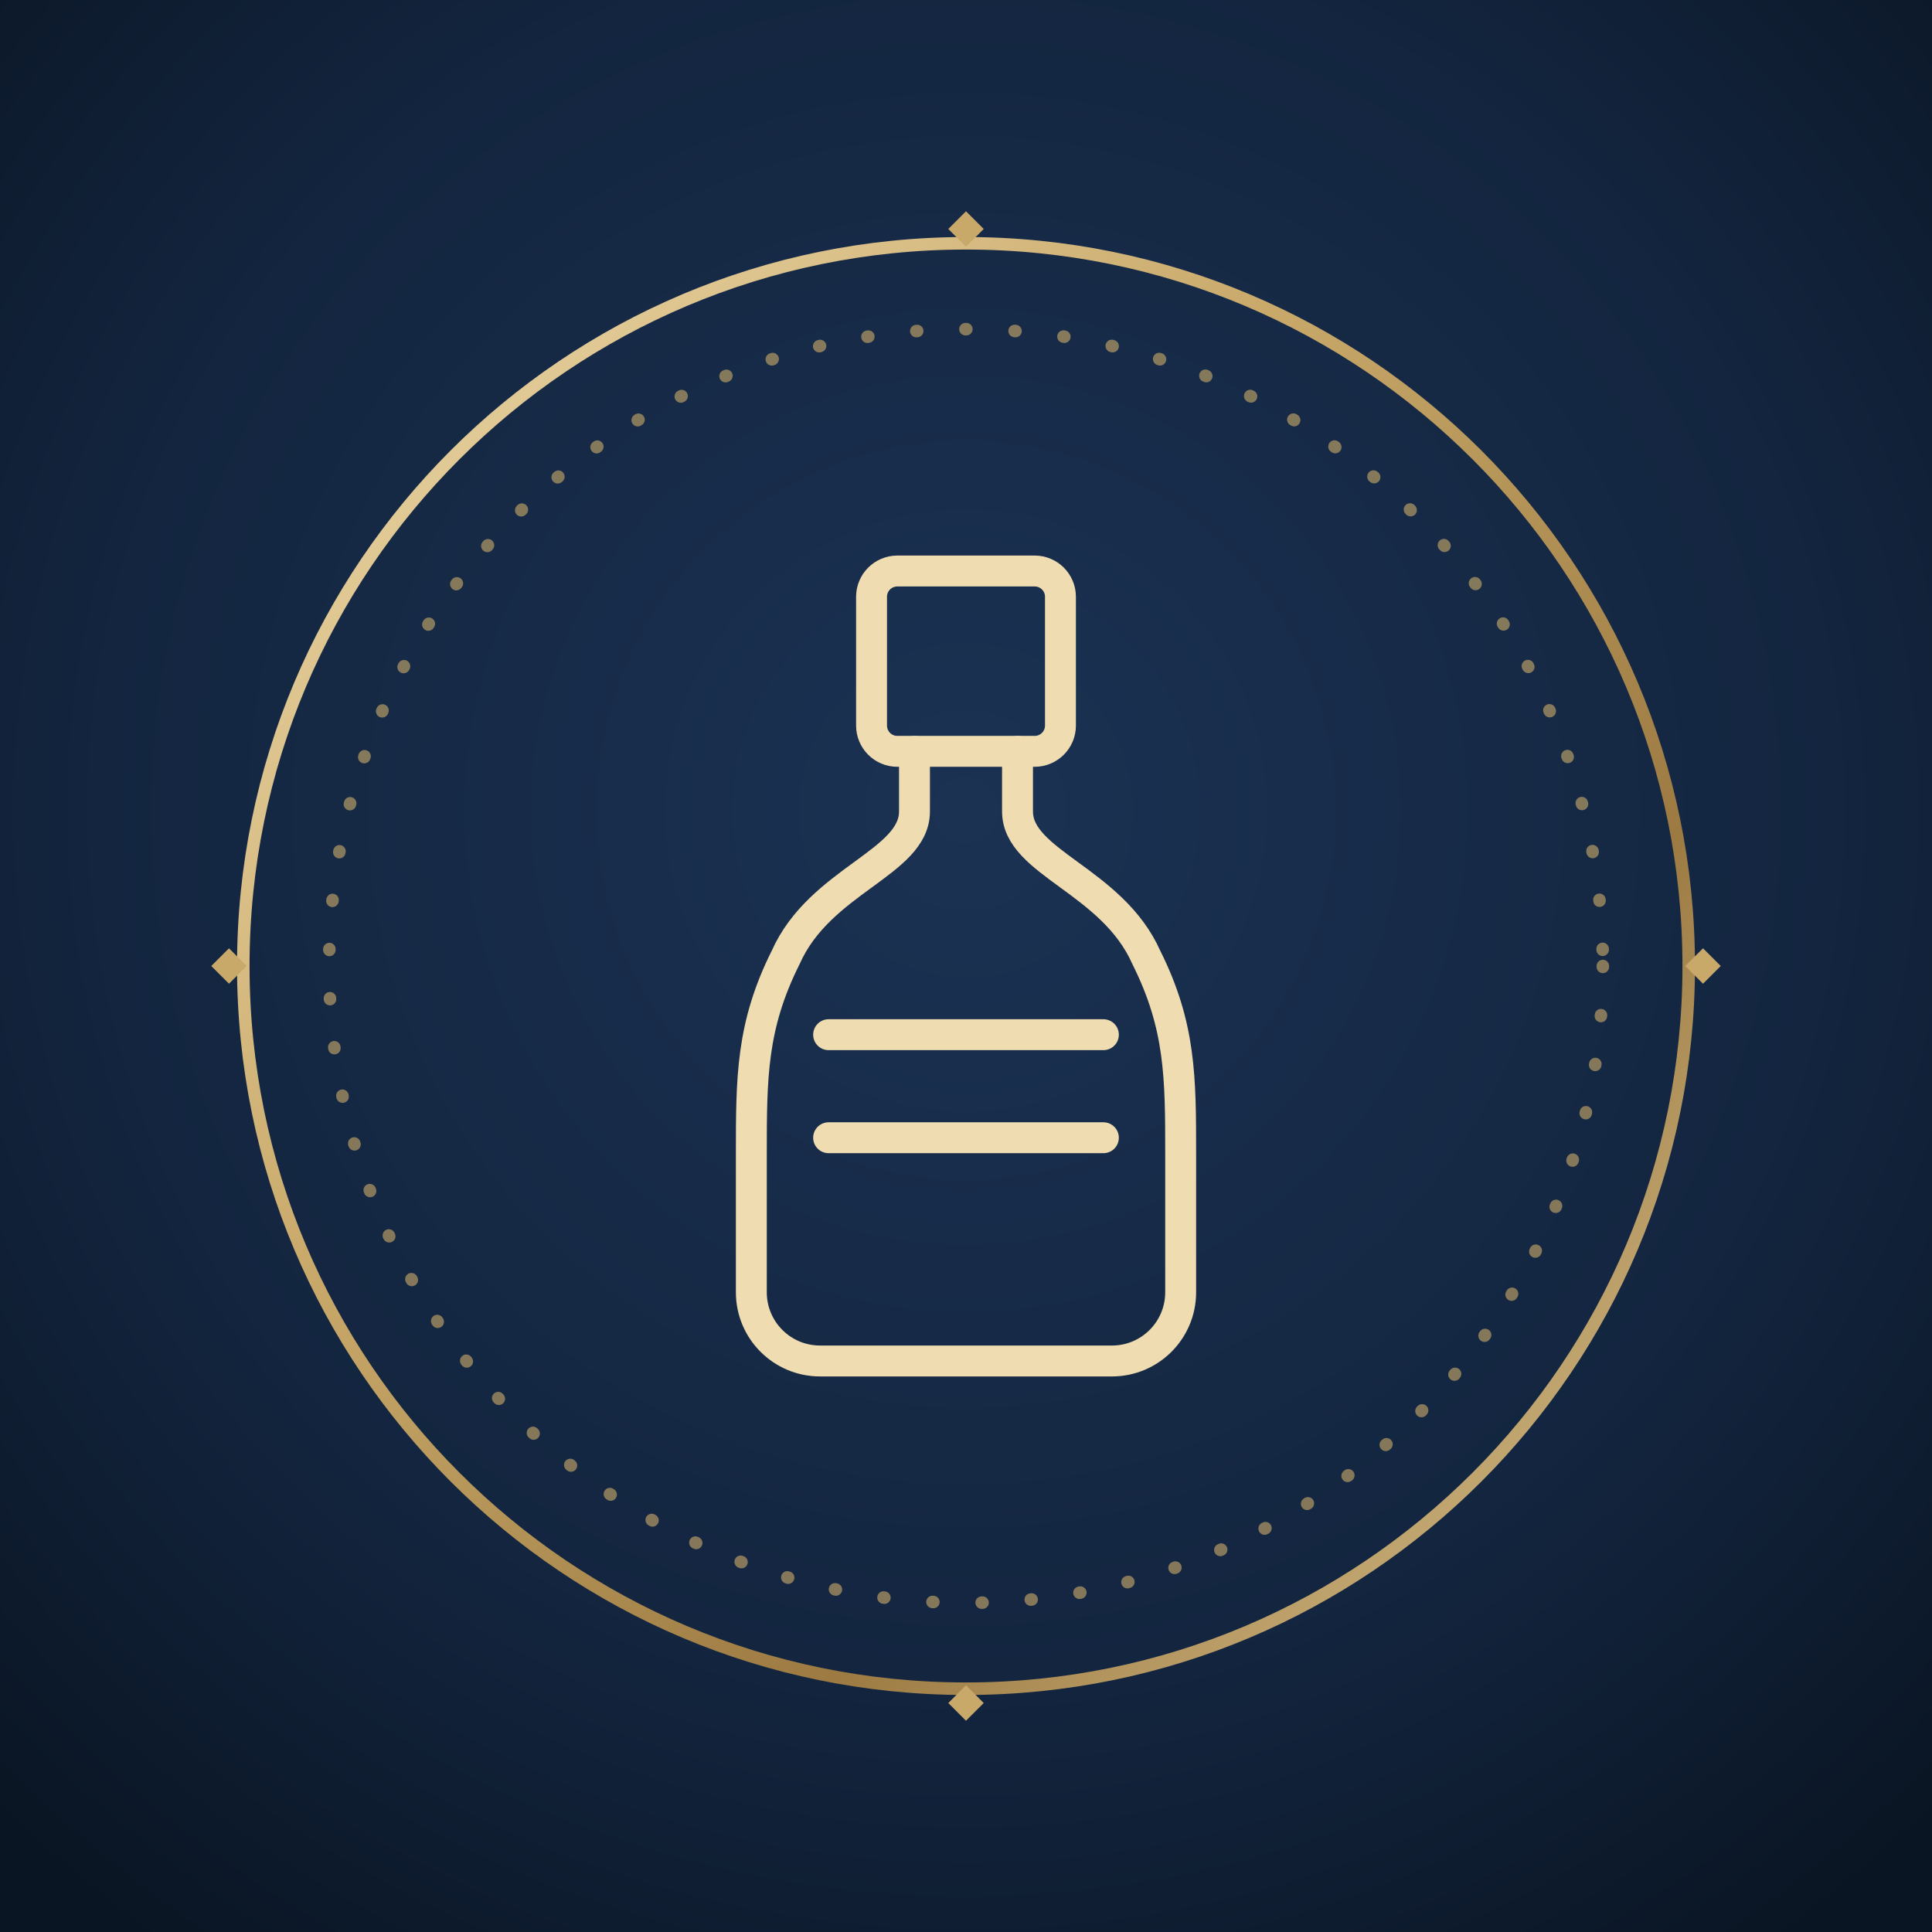
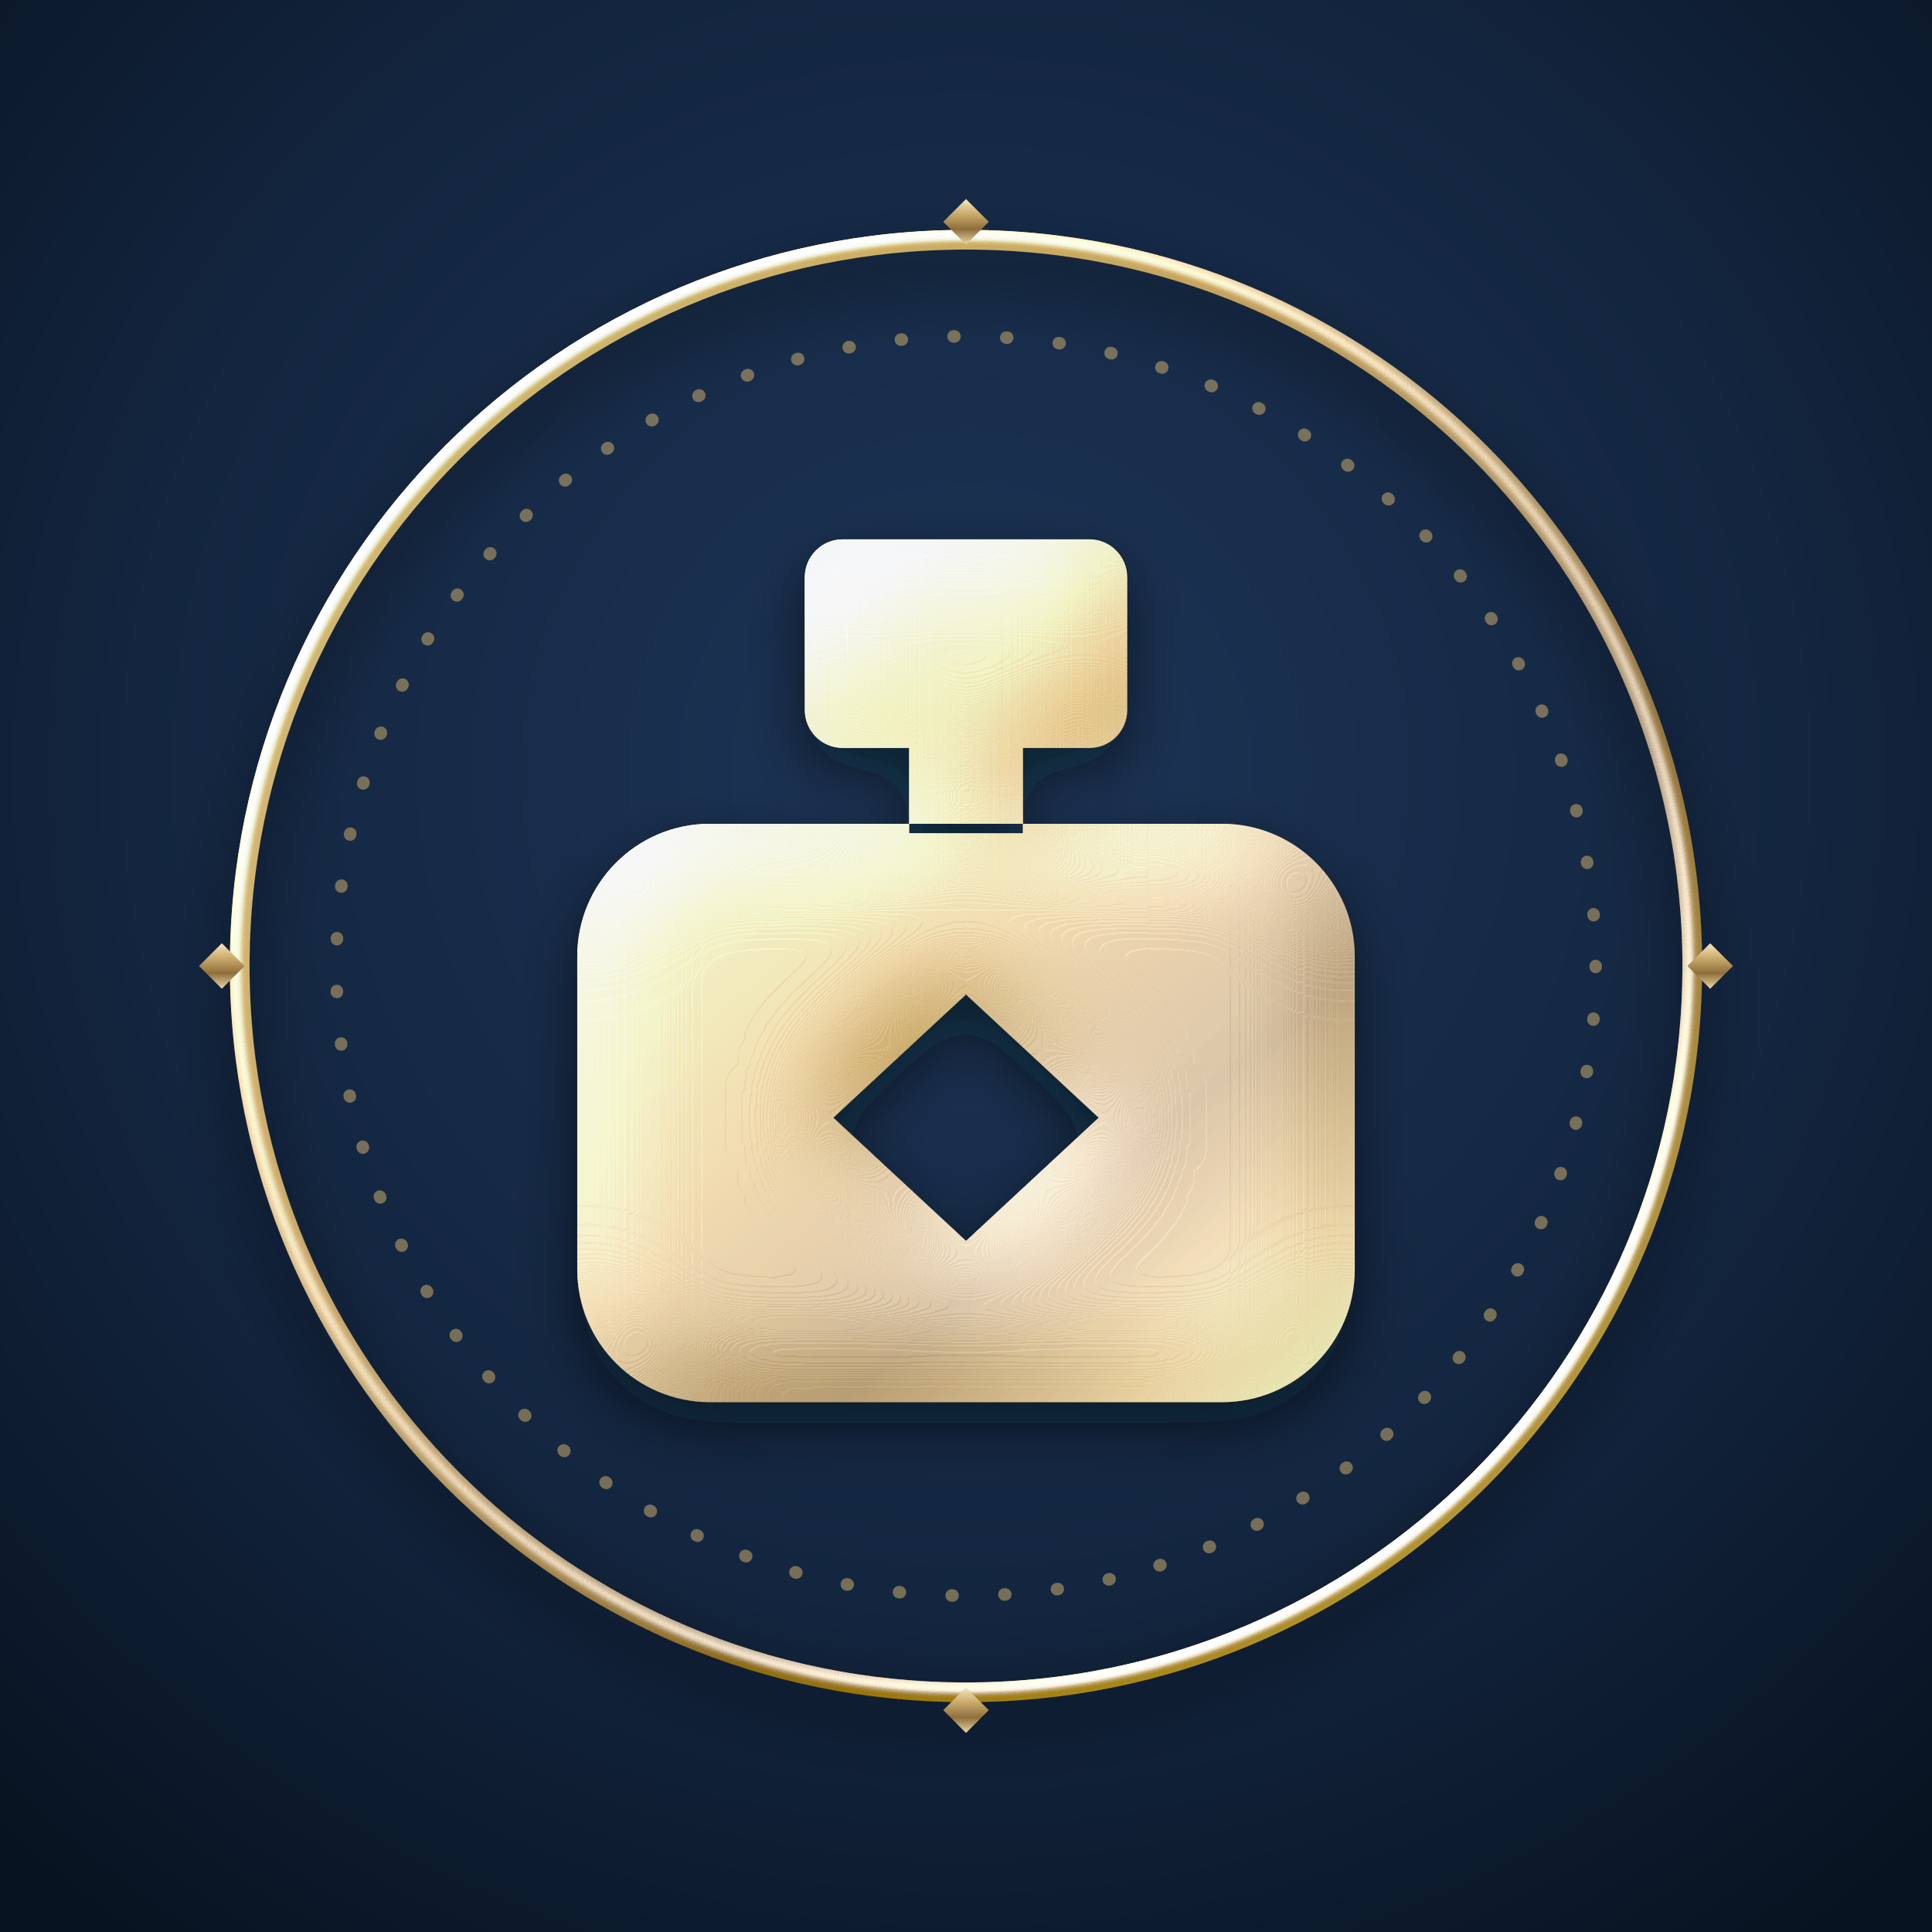
<svg xmlns="http://www.w3.org/2000/svg" width="1080" height="1080" viewBox="0 0 1080 1080">
  <defs>
-     <radialGradient id="fondo" cx="50%" cy="42%" r="72%">
-       <stop offset="0%" stop-color="#1B3253" />
-       <stop offset="62%" stop-color="#13253F" />
-       <stop offset="100%" stop-color="#0A1523" />
+     <radialGradient id="fondo" cx="50%" cy="40%" r="74%">
+       <stop offset="0%" stop-color="#1D3557" />
+       <stop offset="58%" stop-color="#13253F" />
+       <stop offset="100%" stop-color="#081321" />
    </radialGradient>
-     <linearGradient id="oro" x1="0" y1="0" x2="1" y2="1">
-       <stop offset="0%" stop-color="#F0DDB0" />
-       <stop offset="38%" stop-color="#C9A96A" />
-       <stop offset="70%" stop-color="#9C7A42" />
-       <stop offset="100%" stop-color="#E4CE9B" />
+     <linearGradient id="oroPieza" x1="0.12" y1="0" x2="0.88" y2="1">
+       <stop offset="0%" stop-color="#FCF2D6" />
+       <stop offset="24%" stop-color="#E0C489" />
+       <stop offset="52%" stop-color="#B08F49" />
+       <stop offset="74%" stop-color="#8A6A36" />
+       <stop offset="100%" stop-color="#E8D3A0" />
    </linearGradient>
+     <linearGradient id="oroAro" x1="0" y1="0" x2="1" y2="1">
+       <stop offset="0%" stop-color="#F6E7BE" />
+       <stop offset="34%" stop-color="#C9A96A" />
+       <stop offset="66%" stop-color="#8E6F3C" />
+       <stop offset="100%" stop-color="#EBD7A6" />
+     </linearGradient>
+     <filter id="bisel" x="-40%" y="-40%" width="180%" height="180%">
+       <feGaussianBlur in="SourceAlpha" stdDeviation="5.5" result="desenfoque" />
+       <feSpecularLighting in="desenfoque" surfaceScale="9" specularConstant="1.15" specularExponent="17" lighting-color="#FFF8E8" result="luz">
+         <feDistantLight azimuth="232" elevation="54" />
+       </feSpecularLighting>
+       <feComposite in="luz" in2="SourceAlpha" operator="in" result="luzRecortada" />
+       <feComposite in="SourceGraphic" in2="luzRecortada" operator="arithmetic" k1="0" k2="1" k3="1" k4="0" result="iluminado" />
+       <feSpecularLighting in="desenfoque" surfaceScale="9" specularConstant="0.95" specularExponent="17" lighting-color="#0A1A33" result="sombra">
+         <feDistantLight azimuth="52" elevation="54" />
+       </feSpecularLighting>
+       <feComposite in="sombra" in2="SourceAlpha" operator="in" result="sombraRecortada" />
+       <feComposite in="iluminado" in2="sombraRecortada" operator="arithmetic" k1="0" k2="1" k3="-1" k4="0" />
+     </filter>
+     <filter id="proyectada" x="-40%" y="-40%" width="180%" height="180%">
+       <feDropShadow dx="0" dy="14" stdDeviation="16" flood-color="#040B15" flood-opacity="0.62" />
+     </filter>
  </defs>
  <rect width="1080" height="1080" fill="url(#fondo)" />
-   <circle cx="540" cy="540" r="404" fill="none" stroke="url(#oro)" stroke-width="7" />
-   <circle cx="540" cy="540" r="356" fill="none" stroke="#C9A96A" stroke-opacity=".62" stroke-width="7" stroke-linecap="round" stroke-dasharray="0.5 27" />
-   <g fill="#C9A96A">
-     <rect x="533" y="121" width="14" height="14" transform="rotate(45 540 128)" />
-     <rect x="533" y="945" width="14" height="14" transform="rotate(45 540 952)" />
-     <rect x="121" y="533" width="14" height="14" transform="rotate(45 128 540)" />
-     <rect x="945" y="533" width="14" height="14" transform="rotate(45 952 540)" />
+   <g filter="url(#proyectada)">
+     <circle cx="540" cy="540" r="406" fill="none" stroke="url(#oroAro)" stroke-width="11" filter="url(#bisel)" />
  </g>
-   <g transform="translate(300 300) scale(4.8)" color="#EFDCB0" fill="none" stroke="#EFDCB0" stroke-width="3.6" stroke-linecap="round" stroke-linejoin="round">
-     <path d="M42 4 h16 a3 3 0 0 1 3 3 v15 a3 3 0 0 1 -3 3 h-16 a3 3 0 0 1 -3 -3 v-15 a3 3 0 0 1 3 -3 z" />
-     <path d="M44 25 v7 c0 6 -11 8 -15 17 c-4 8 -4 14 -4 23 v16 a8 8 0 0 0 8 8 h34 a8 8 0 0 0 8 -8 v-16 c0 -9 0 -15 -4 -23 c-4 -9 -15 -11 -15 -17 v-7" />
-     <path d="M34 58 h32" />
-     <path d="M34 70 h32" />
+   <circle cx="540" cy="540" r="352" fill="none" stroke="#C9A96A" stroke-opacity=".55" stroke-width="7" stroke-linecap="round" stroke-dasharray="0.5 29" />
+   <g fill="url(#oroAro)">
+     <rect x="531" y="115" width="18" height="18" transform="rotate(45 540 124)" />
+     <rect x="531" y="947" width="18" height="18" transform="rotate(45 540 956)" />
+     <rect x="115" y="531" width="18" height="18" transform="rotate(45 124 540)" />
+     <rect x="947" y="531" width="18" height="18" transform="rotate(45 956 540)" />
+   </g>
+   <g filter="url(#proyectada)">
+     <g transform="translate(275 275) scale(5.3)" fill="url(#oroPieza)" filter="url(#bisel)">
+       <path fill-rule="evenodd" d="     M37 5 h26 a4 4 0 0 1 4 4 v14 a4 4 0 0 1 -4 4 h-26 a4 4 0 0 1 -4 -4 v-14 a4 4 0 0 1 4 -4 z     M44 27 h12 v9 h-12 z     M23 35 h54 a14 14 0 0 1 14 14 v33 a14 14 0 0 1 -14 14 h-54 a14 14 0 0 1 -14 -14 v-33 a14 14 0 0 1 14 -14 z     M50 53 L64 66 L50 79 L36 66 Z   " />
+     </g>
  </g>
</svg>
